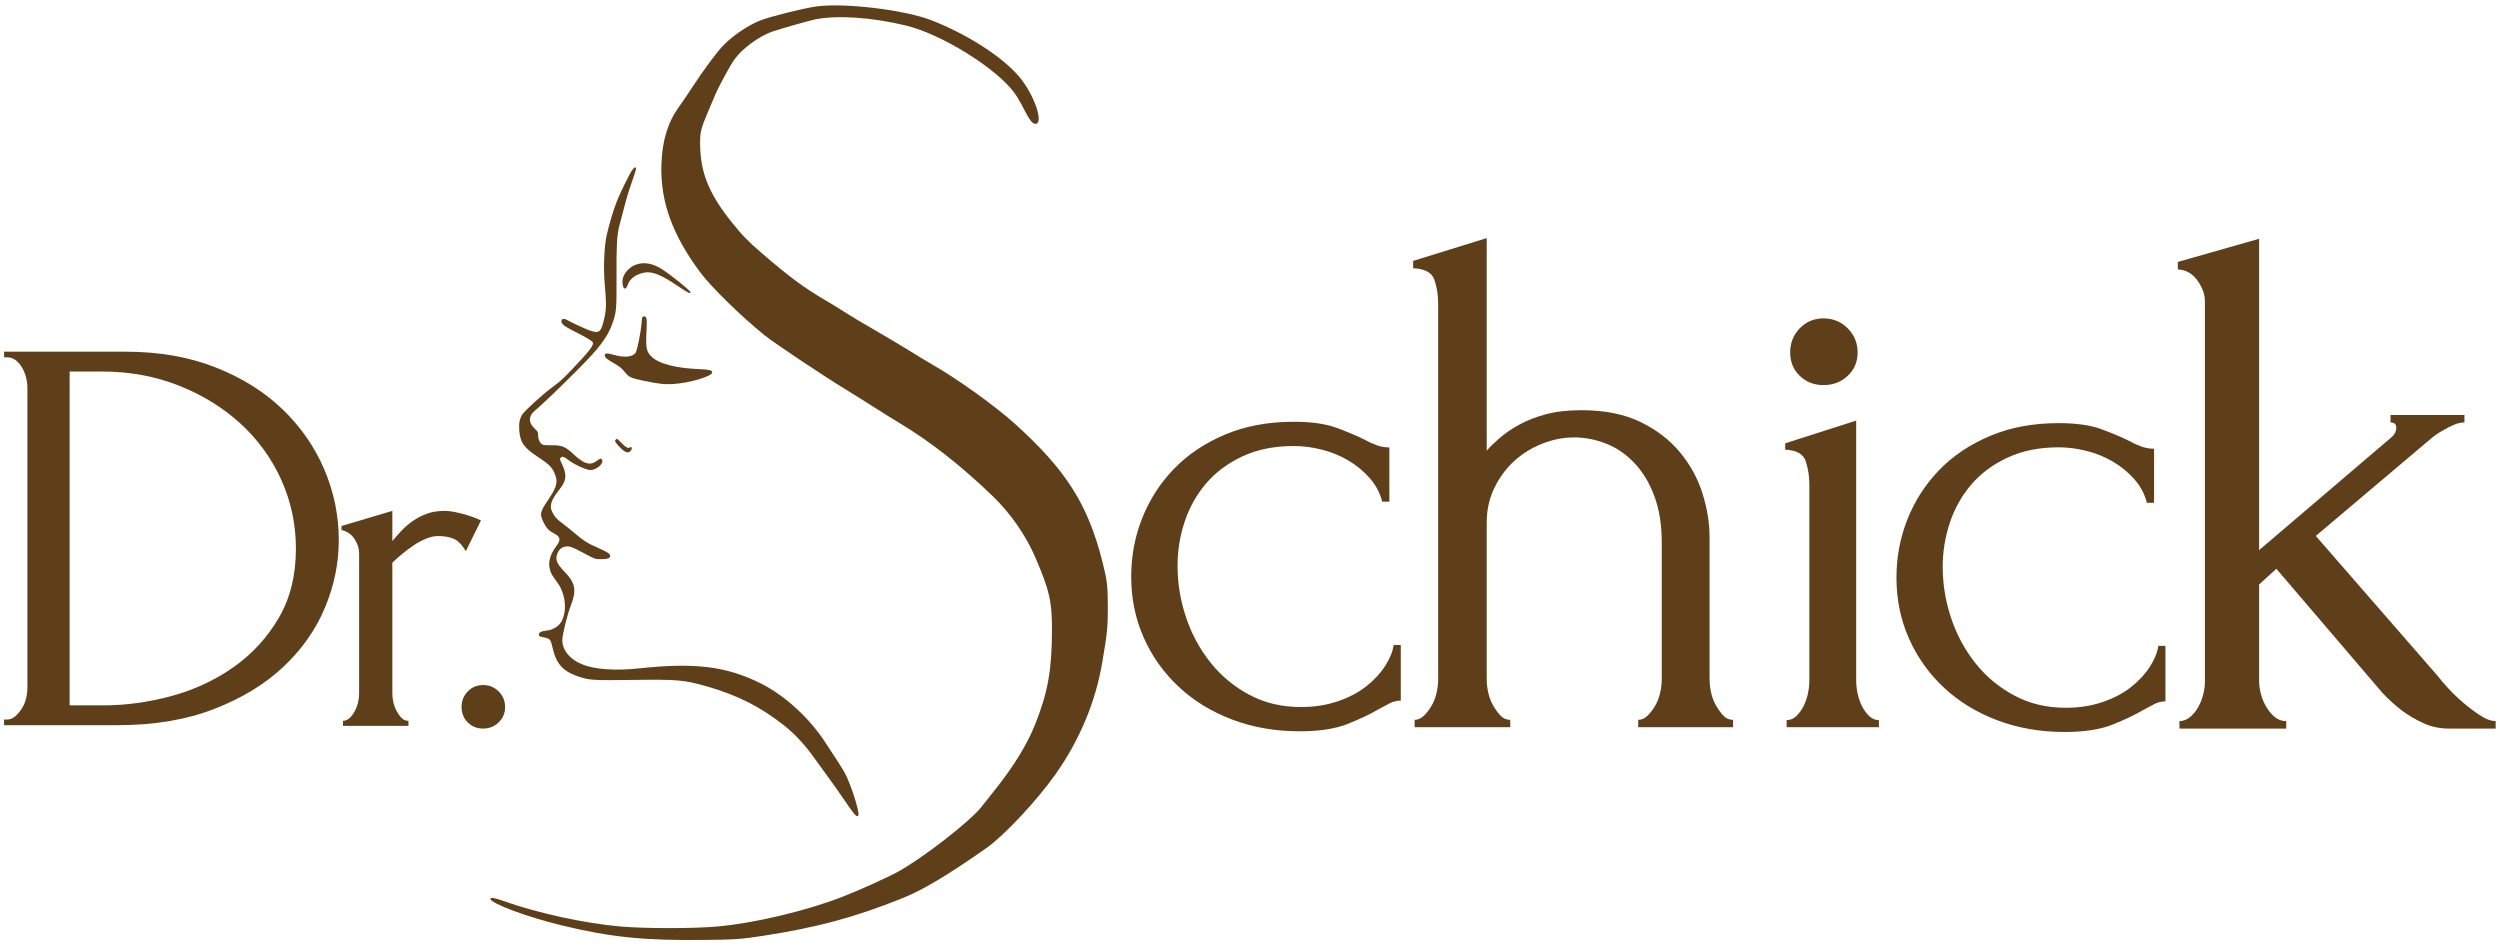
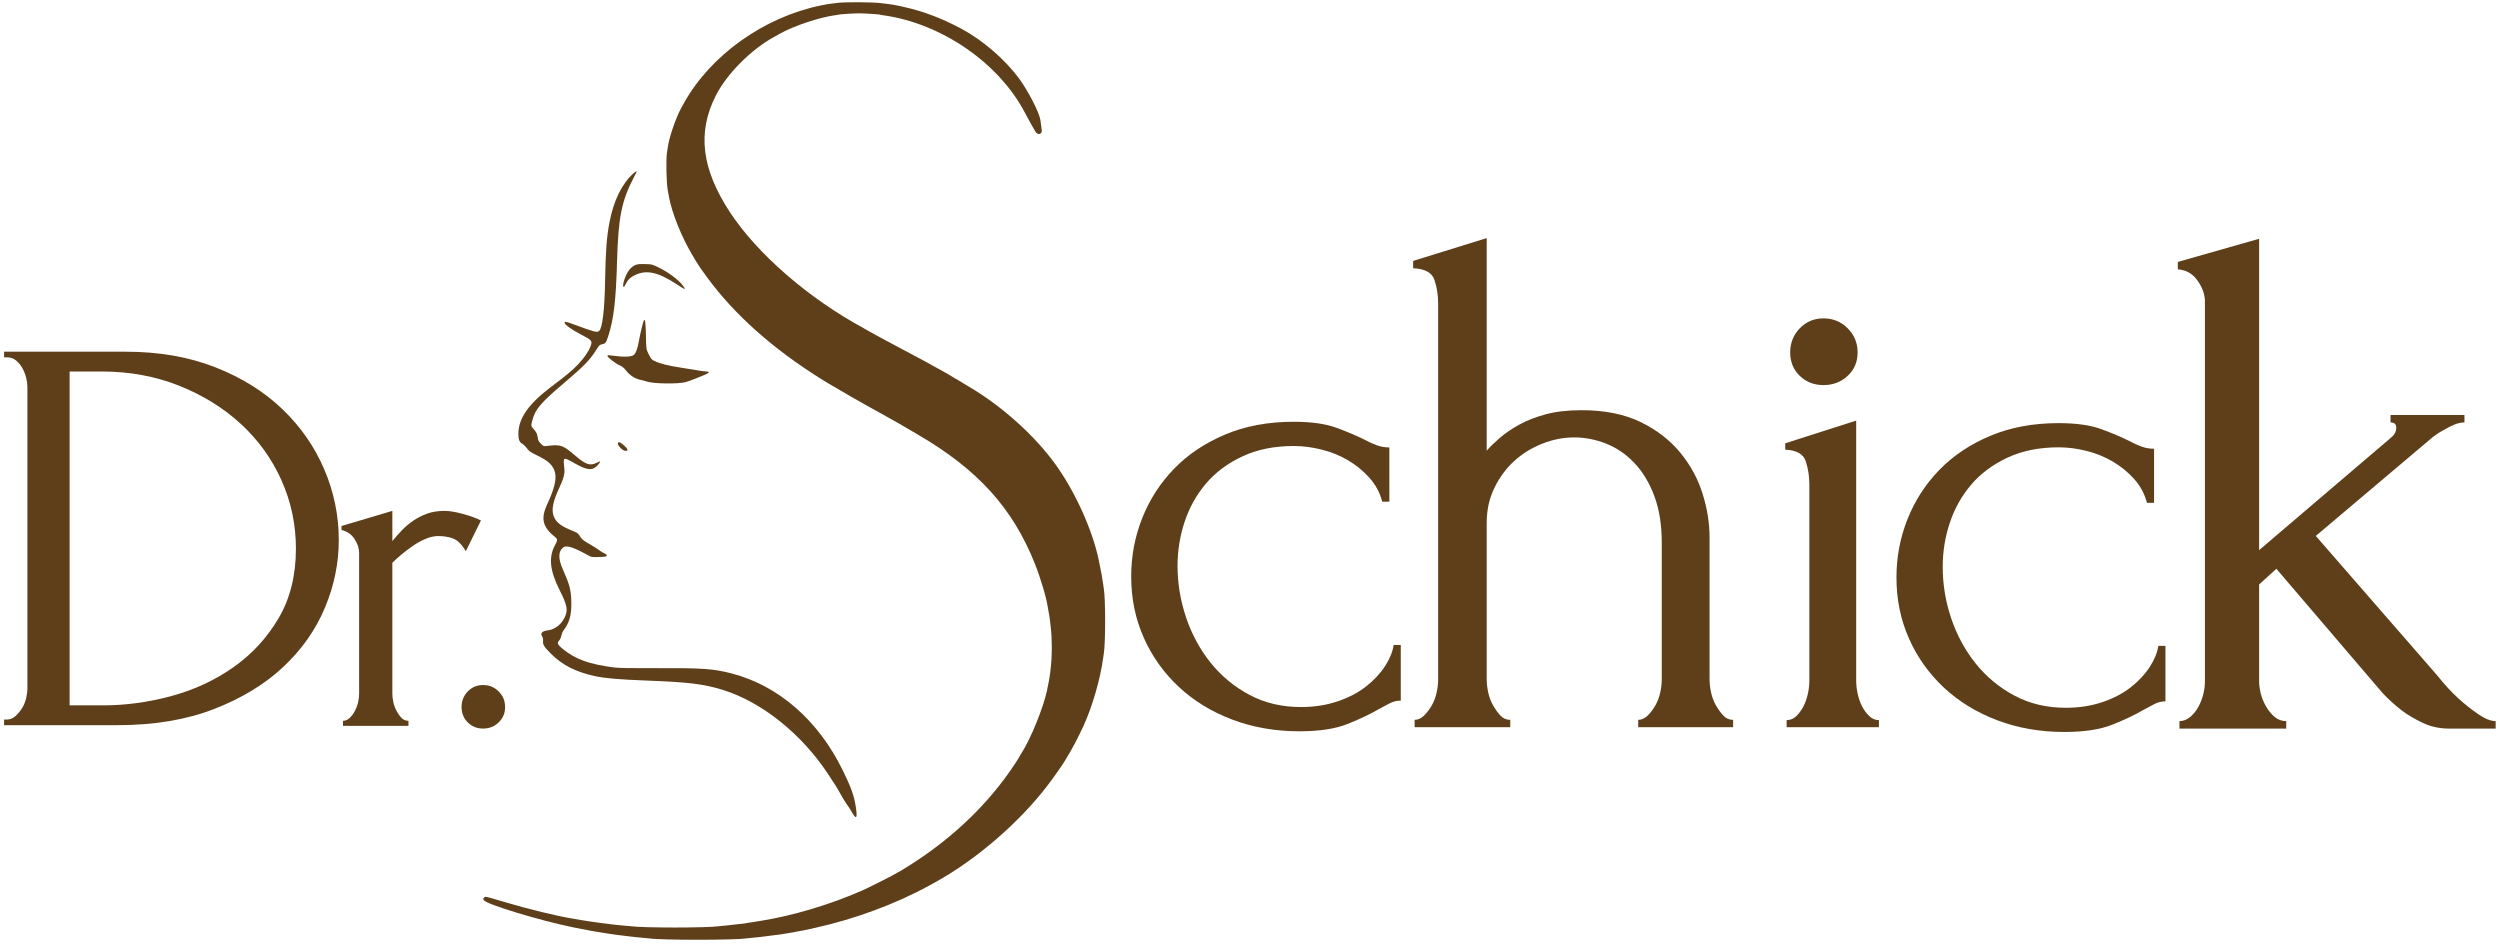
<svg xmlns="http://www.w3.org/2000/svg" viewBox="76 46 3675 1389" width="3675" height="1389" role="img" aria-label="Dr. Schick">
  <g transform="translate(0,1520) scale(0.1,-0.1)" fill="#5e3f1a" stroke="none">
-     <path d="M12760 14645 c-189 -26 -681 -149 -825 -206 -172 -68 -386 -211 -530 -354 -99 -98 -295 -361 -480 -645 -59 -91 -141 -211 -181 -266 -166 -228 -249 -498 -261 -845 -19 -548 158 -1039 575 -1599 157 -210 605 -648 937 -915 145 -117 843 -584 1190 -796 138 -84 331 -205 430 -269 99 -64 261 -165 360 -224 459 -276 898 -619 1372 -1073 263 -252 494 -584 633 -908 208 -484 245 -647 244 -1065 -1 -587 -60 -917 -246 -1385 -117 -295 -314 -616 -587 -959 -69 -87 -162 -204 -206 -260 -171 -215 -856 -747 -1220 -948 -157 -86 -583 -279 -821 -371 -529 -206 -1290 -387 -1834 -436 -347 -32 -1056 -32 -1425 -1 -524 45 -1239 201 -1721 375 -129 46 -194 57 -194 32 0 -67 541 -268 1055 -392 719 -173 1201 -222 2084 -212 468 5 549 11 878 62 793 124 1324 267 2020 544 315 125 675 339 1255 746 261 183 748 704 1021 1093 351 500 584 1061 681 1638 73 434 81 512 81 804 0 317 -10 401 -80 675 -214 844 -534 1347 -1290 2029 -288 259 -829 648 -1200 861 -93 54 -247 147 -341 206 -95 59 -288 175 -430 257 -279 161 -440 257 -574 344 -47 30 -152 95 -235 143 -324 191 -528 342 -916 676 -228 197 -302 272 -456 464 -327 406 -457 711 -470 1101 -7 215 3 264 101 497 40 95 92 218 115 273 50 121 225 444 286 529 113 158 357 339 553 409 105 37 543 162 636 181 324 65 834 31 1336 -91 520 -126 1318 -621 1590 -986 32 -42 94 -148 138 -235 89 -173 128 -223 173 -223 129 0 -18 431 -237 690 -246 293 -760 624 -1289 831 -393 154 -1282 261 -1695 204z" />
-     <path d="M10050 12235 c-40 -58 -175 -334 -223 -455 -49 -125 -111 -332 -149 -500 -37 -158 -50 -488 -28 -720 25 -277 24 -354 -4 -485 -49 -224 -73 -244 -228 -189 -71 26 -259 114 -327 153 -67 39 -108 -14 -54 -71 15 -16 73 -52 128 -80 200 -99 306 -162 311 -184 11 -44 -53 -126 -317 -404 -129 -135 -170 -172 -307 -273 -121 -89 -378 -325 -411 -375 -42 -66 -55 -127 -48 -230 11 -182 63 -259 269 -395 164 -109 206 -148 245 -232 61 -134 46 -202 -94 -411 -119 -177 -123 -202 -57 -333 38 -77 79 -118 154 -156 90 -46 97 -91 28 -183 -93 -124 -124 -241 -94 -346 18 -61 29 -80 110 -190 118 -162 145 -406 64 -565 -39 -75 -130 -132 -224 -141 -81 -8 -117 -29 -112 -64 2 -16 14 -23 43 -29 130 -27 126 -23 164 -182 53 -224 160 -334 397 -408 146 -46 207 -49 769 -42 668 9 757 1 1096 -95 454 -130 798 -305 1150 -586 147 -118 300 -283 424 -460 27 -38 104 -143 170 -234 67 -91 163 -226 214 -300 226 -331 247 -355 269 -313 19 36 -83 370 -174 571 -19 42 -73 133 -118 202 -46 69 -124 189 -174 266 -237 375 -604 715 -967 897 -511 255 -973 311 -1810 220 -312 -33 -610 -15 -788 50 -201 73 -323 215 -321 372 2 84 74 374 129 515 84 216 62 324 -101 490 -115 118 -137 183 -95 276 24 52 61 81 116 90 59 8 94 -4 276 -102 157 -84 157 -84 246 -84 94 0 133 14 133 49 0 30 -40 56 -180 118 -156 68 -210 102 -335 209 -49 42 -131 108 -180 145 -95 72 -118 96 -155 169 -48 93 -23 175 104 335 102 130 112 210 43 361 -43 94 -42 88 -21 109 21 21 46 12 115 -41 76 -60 261 -144 317 -144 91 0 201 96 172 151 -15 26 -24 24 -77 -16 -95 -72 -185 -48 -334 91 -130 121 -172 139 -330 139 -113 0 -129 2 -149 20 -32 28 -50 76 -50 131 0 42 -4 50 -54 98 -91 87 -89 179 6 259 94 78 338 310 600 572 353 352 469 507 546 725 52 150 57 204 55 660 -3 470 6 624 41 760 94 363 120 456 149 540 59 167 97 286 97 303 0 31 -29 18 -60 -28z" />
-     <path d="M10096 10845 c-104 -43 -186 -148 -186 -241 0 -113 45 -144 77 -52 31 91 117 155 240 180 116 24 251 -30 495 -195 155 -105 188 -121 188 -92 0 23 -311 273 -435 348 -133 81 -265 99 -379 52z" />
-     <path d="M10203 10078 c-4 -7 -11 -53 -14 -103 -7 -108 -63 -386 -84 -419 -42 -63 -162 -77 -311 -35 -114 32 -144 31 -144 -5 0 -31 29 -56 140 -119 74 -42 106 -68 146 -116 70 -87 87 -95 276 -136 227 -48 313 -58 443 -50 242 14 575 114 575 171 0 31 -45 42 -190 48 -339 13 -586 76 -695 177 -84 77 -94 126 -81 389 9 168 2 210 -33 210 -11 0 -23 -6 -28 -12z" />
-     <path d="M9812 8278 c-20 -20 -14 -33 48 -100 86 -94 144 -112 178 -56 20 33 4 61 -22 39 -21 -17 -58 4 -126 73 -59 61 -60 62 -78 44z" />
+     <path d="M13085 14699 c-139 -15 -162 -19 -259 -39 -837 -172 -1621 -732 -2012 -1435 -15 -27 -35 -63 -44 -80 -69 -125 -168 -408 -189 -545 -6 -36 -14 -83 -17 -105 -15 -90 -8 -448 11 -545 3 -14 8 -41 11 -60 4 -19 8 -42 9 -50 43 -233 186 -588 340 -845 26 -44 53 -89 59 -100 24 -42 74 -115 166 -240 401 -543 957 -1039 1664 -1482 82 -51 150 -93 153 -93 2 0 20 -11 41 -23 48 -31 417 -243 507 -292 39 -21 124 -68 190 -105 116 -65 153 -86 233 -131 20 -12 57 -33 82 -47 45 -25 99 -57 135 -79 11 -7 52 -30 90 -53 877 -511 1389 -1076 1715 -1890 87 -217 175 -514 195 -660 4 -25 10 -63 15 -85 5 -22 11 -62 14 -90 3 -27 8 -70 11 -95 22 -187 22 -434 0 -615 -2 -16 -6 -55 -10 -85 -6 -49 -21 -131 -45 -245 -53 -247 -236 -699 -366 -903 -19 -29 -34 -55 -34 -58 0 -3 -34 -58 -76 -121 -375 -567 -888 -1064 -1514 -1465 -108 -70 -187 -117 -214 -129 -12 -5 -48 -25 -81 -45 -49 -28 -357 -182 -430 -214 -458 -203 -1026 -373 -1485 -445 -19 -3 -60 -10 -90 -15 -30 -5 -75 -12 -100 -15 -25 -3 -52 -8 -60 -10 -8 -2 -49 -7 -90 -10 -41 -4 -83 -9 -94 -11 -10 -2 -51 -6 -90 -10 -39 -3 -82 -7 -95 -9 -165 -26 -1135 -26 -1302 0 -13 2 -60 6 -104 9 -75 6 -219 22 -275 31 -14 2 -49 7 -79 10 -30 4 -61 8 -70 10 -9 1 -38 6 -66 9 -27 4 -90 14 -140 22 -49 9 -103 18 -120 21 -220 35 -660 142 -1000 244 -295 87 -279 84 -299 64 -15 -15 -15 -20 -3 -38 41 -62 818 -298 1327 -402 50 -10 231 -45 260 -50 19 -3 60 -10 90 -15 53 -9 88 -15 148 -24 63 -11 145 -21 272 -36 52 -6 109 -13 125 -15 17 -2 66 -7 110 -10 44 -4 90 -8 103 -10 164 -26 1247 -26 1414 0 13 2 57 6 98 10 41 3 89 8 105 10 17 2 53 7 80 10 28 3 61 7 75 10 14 2 50 7 81 10 31 3 67 8 80 10 13 3 39 7 59 10 20 3 45 7 57 9 11 3 38 7 59 10 22 4 46 8 54 11 8 2 31 6 50 9 40 6 29 4 220 46 585 129 1192 354 1677 621 32 17 76 42 98 54 595 328 1224 871 1641 1415 83 107 232 320 259 368 8 15 20 34 25 42 67 105 174 308 250 475 128 279 246 690 286 990 3 28 8 58 10 69 26 139 26 814 0 953 -2 10 -7 41 -10 68 -8 59 -16 109 -22 139 -13 64 -37 186 -44 221 -94 443 -351 1009 -639 1405 -310 426 -786 853 -1271 1138 -30 18 -84 51 -119 72 -34 22 -65 40 -67 40 -3 0 -23 11 -45 26 -22 14 -56 34 -75 45 -19 10 -51 29 -71 40 -62 35 -111 63 -285 158 -29 15 -96 51 -148 78 -226 120 -377 201 -445 238 -22 12 -76 41 -120 65 -44 23 -84 46 -90 50 -5 4 -41 25 -80 46 -815 442 -1565 1094 -1968 1709 -414 634 -479 1167 -206 1707 160 317 512 673 849 860 25 14 70 39 100 56 201 112 579 238 805 268 28 3 53 8 56 10 8 4 231 18 299 18 68 0 291 -14 299 -18 3 -2 26 -7 51 -10 860 -118 1710 -704 2092 -1444 28 -53 69 -128 91 -167 23 -38 49 -83 58 -100 31 -56 99 -42 93 20 -2 23 -13 106 -20 150 -17 113 -181 431 -313 610 -208 282 -535 564 -846 731 -283 152 -556 256 -835 319 -150 34 -166 37 -360 60 -116 14 -505 16 -615 4z" />
+     <path d="M10073 12193 c-172 -155 -291 -397 -353 -718 -42 -219 -57 -415 -65 -866 -7 -421 -41 -701 -89 -735 -35 -24 -64 -16 -379 100 -109 40 -127 43 -127 22 0 -28 102 -101 238 -172 165 -85 173 -95 143 -174 -32 -84 -95 -175 -194 -277 -83 -86 -135 -129 -403 -333 -320 -244 -464 -455 -464 -678 0 -84 16 -124 59 -146 15 -8 40 -32 56 -53 42 -57 60 -70 175 -125 296 -141 326 -296 137 -703 -103 -221 -73 -343 121 -497 29 -24 28 -44 -8 -109 -98 -178 -78 -377 66 -663 113 -225 126 -294 75 -401 -50 -106 -145 -179 -247 -191 -83 -10 -114 -41 -86 -87 13 -22 18 -44 15 -68 -7 -52 15 -88 115 -188 170 -169 364 -268 647 -330 147 -32 357 -50 776 -66 606 -23 822 -50 1103 -136 568 -175 1154 -642 1543 -1229 123 -186 138 -210 193 -310 29 -52 69 -117 89 -145 21 -27 52 -75 69 -106 71 -126 89 -105 62 72 -25 164 -68 283 -191 534 -359 736 -946 1247 -1633 1425 -271 70 -425 81 -1102 78 -372 -1 -557 1 -624 10 -372 48 -573 121 -760 275 -76 62 -85 85 -49 123 12 13 25 43 30 69 5 25 19 60 33 78 90 120 119 229 114 426 -4 172 -23 243 -128 480 -68 155 -63 266 16 318 47 30 155 -6 353 -117 53 -30 58 -31 165 -28 97 3 111 5 114 21 3 12 -8 22 -34 33 -21 9 -56 31 -79 48 -22 18 -80 55 -129 82 -97 53 -132 83 -158 132 -9 17 -32 38 -50 47 -18 8 -67 28 -108 46 -259 110 -298 263 -150 582 79 168 95 230 85 322 -17 162 -19 161 157 62 186 -105 260 -109 338 -21 49 57 44 63 -24 29 -91 -46 -156 -24 -305 103 -186 160 -221 172 -413 147 -58 -7 -58 -7 -97 32 -31 31 -41 49 -46 88 -9 60 -18 79 -61 128 -39 43 -40 48 -18 130 41 159 122 255 459 541 327 279 393 349 509 538 9 15 29 30 44 34 63 13 69 19 101 116 82 250 115 521 131 1088 19 668 65 900 246 1250 21 41 40 78 42 83 8 16 -15 6 -45 -20z" />
+     <path d="M10095 10842 c-68 -32 -118 -100 -156 -210 -33 -95 -20 -152 16 -74 34 70 71 107 145 141 168 78 335 40 610 -139 116 -76 126 -81 109 -49 -43 81 -200 207 -353 285 -117 59 -117 59 -224 62 -88 2 -114 -1 -147 -16z" />
+     <path d="M10225 10030 c-12 -19 -53 -192 -74 -307 -18 -105 -45 -177 -73 -200 -39 -32 -158 -34 -345 -7 -34 5 -43 3 -43 -8 0 -21 117 -112 178 -138 40 -17 64 -37 98 -81 49 -63 124 -113 195 -129 24 -5 76 -19 114 -31 97 -31 461 -35 565 -6 55 15 273 101 319 126 32 17 23 31 -21 31 -23 1 -79 7 -123 16 -44 8 -156 26 -248 40 -176 26 -307 59 -385 97 -41 19 -52 31 -85 97 -38 75 -38 75 -42 284 -4 194 -12 246 -30 216z" />
+     <path d="M9845 8230 c-19 -30 71 -123 114 -118 40 5 32 29 -27 81 -52 46 -75 56 -87 37z" />
    <path d="M820 4163.182H866.328Q931.186 4163.182 986.78 4213.091Q1042.373 4263.0 1084.068 4329.545Q1125.763 4396.091 1144.294 4475.114Q1162.825 4554.136 1162.825 4620.682V9054.273Q1162.825 9112.5 1144.294 9187.364Q1125.763 9262.227 1088.701 9328.773Q1051.638 9395.318 996.045 9441.068Q940.452 9486.818 866.328 9486.818H820V9570.0H2608.249Q3340.226 9570.0 3923.955 9341.25Q4507.684 9112.5 4910.734 8725.705Q5313.785 8338.909 5526.893 7839.818Q5740 7340.727 5740 6800.045Q5740 6292.636 5536.158 5806.023Q5332.316 5319.409 4924.633 4936.773Q4516.949 4554.136 3905.424 4317.068Q3293.898 4080.0 2487.797 4080.0H820ZM5109.944 6675.273Q5109.944 7207.636 4896.836 7681.773Q4683.729 8155.909 4299.209 8509.432Q3914.689 8862.955 3391.186 9070.909Q2867.684 9278.864 2256.158 9278.864H1783.616V4371.136H2274.689Q2775.028 4371.136 3280.0 4508.386Q3784.972 4645.636 4192.655 4932.614Q4600.339 5219.591 4855.141 5652.136Q5109.944 6084.682 5109.944 6675.273Z" />
    <path d="M7607.951 6637.963Q7519.145 6785.972 7422.939 6822.974Q7326.733 6859.977 7200.925 6859.977Q7119.52 6859.977 7027.014 6822.974Q6934.508 6785.972 6845.703 6726.768Q6756.897 6667.564 6671.792 6597.26Q6586.686 6526.956 6527.482 6467.752V4543.63Q6527.482 4484.426 6542.283 4417.822Q6557.084 4351.218 6590.386 4288.314Q6623.689 4225.41 6664.391 4184.707Q6705.094 4144.005 6764.297 4144.005V4070.0H5802.237V4144.005Q5854.04 4144.005 5898.443 4184.707Q5942.845 4225.41 5976.148 4288.314Q6009.45 4351.218 6024.251 4417.822Q6039.052 4484.426 6039.052 4543.63V6608.361Q6039.052 6711.967 5972.447 6815.574Q5905.843 6919.18 5780.035 6948.782V7007.986L6527.482 7230.0V6785.972Q6594.087 6867.377 6668.091 6945.082Q6742.096 7022.787 6834.602 7085.691Q6927.108 7148.595 7038.115 7189.297Q7149.122 7230.0 7297.131 7230.0Q7400.738 7230.0 7563.548 7185.597Q7726.358 7141.194 7829.965 7089.391Z" />
    <path d="M7545.0 4346.632Q7545.0 4481.368 7635.947 4575.684Q7726.895 4670 7861.632 4670Q7996.368 4670 8090.684 4575.684Q8185.0 4481.368 8185.0 4346.632Q8185.0 4211.895 8090.684 4120.947Q7996.368 4030 7861.632 4030Q7726.895 4030 7635.947 4120.947Q7545.0 4211.895 7545.0 4346.632Z" />
    <path d="M21351.452 4440.806Q21267.581 4440.806 21194.194 4404.113Q21120.806 4367.419 21026.452 4315Q20848.226 4210.161 20575.645 4100.081Q20303.065 3990 19862.742 3990Q19328.065 3990 18872.016 4162.984Q18415.968 4335.968 18085.726 4645.242Q17755.484 4954.516 17572.016 5368.629Q17388.548 5782.742 17388.548 6265Q17388.548 6715.806 17551.048 7124.677Q17713.548 7533.548 18017.581 7848.065Q18321.613 8162.581 18767.177 8351.29Q19212.742 8540.0 19778.871 8540.0Q20166.774 8540.0 20407.903 8450.887Q20649.032 8361.774 20816.774 8277.903Q20911.129 8225.484 21000.242 8194.032Q21089.355 8162.581 21183.71 8162.581V7365.806H21078.871Q21026.452 7565.0 20890.161 7717.016Q20753.871 7869.032 20575.645 7973.871Q20397.419 8078.71 20187.742 8131.129Q19978.065 8183.548 19778.871 8183.548Q19349.032 8183.548 19024.032 8031.532Q18699.032 7879.516 18489.355 7633.145Q18279.677 7386.774 18174.839 7072.258Q18070.0 6757.742 18070.0 6422.258Q18070.0 6034.355 18195.806 5662.177Q18321.613 5290 18557.5 4996.452Q18793.387 4702.903 19128.871 4524.677Q19464.355 4346.452 19883.71 4346.452Q20177.258 4346.452 20423.629 4430.323Q20670.0 4514.194 20842.984 4650.484Q21015.968 4786.774 21120.806 4949.274Q21225.645 5111.774 21246.613 5258.548H21351.452Z" />
    <path d="M25890.632 4752.782Q25890.632 4666.286 25912.256 4563.571Q25933.88 4460.857 25982.534 4374.361Q26031.188 4287.865 26090.654 4222.992Q26150.12 4158.12 26236.617 4158.12V4050.0H24841.865V4158.12Q24917.549 4158.12 24982.421 4222.992Q25047.293 4287.865 25095.947 4374.361Q25144.602 4460.857 25166.226 4563.571Q25187.85 4666.286 25187.85 4752.782V6763.82Q25187.85 7153.053 25079.729 7444.977Q24971.609 7736.902 24787.805 7931.519Q24604.0 8126.135 24371.541 8218.038Q24139.083 8309.94 23901.218 8309.94Q23663.353 8309.94 23430.895 8218.038Q23198.436 8126.135 23020.038 7963.955Q22841.639 7801.774 22728.113 7569.316Q22614.586 7336.857 22614.586 7055.744V4752.782Q22614.586 4666.286 22636.211 4563.571Q22657.835 4460.857 22706.489 4374.361Q22755.143 4287.865 22814.609 4222.992Q22874.075 4158.12 22960.571 4158.12V4050.0H21555.008V4158.12Q21630.692 4158.12 21695.564 4222.992Q21760.436 4287.865 21809.09 4374.361Q21857.744 4460.857 21879.368 4563.571Q21900.992 4666.286 21900.992 4752.782V10277.729Q21900.992 10461.534 21846.932 10623.714Q21792.872 10785.895 21533.383 10796.707V10904.827L22614.586 11240.0V8115.323Q22690.271 8201.82 22809.203 8304.534Q22928.135 8407.248 23095.722 8499.15Q23263.308 8591.053 23484.955 8650.519Q23706.602 8709.985 24009.338 8709.985Q24517.504 8709.985 24874.301 8536.992Q25231.098 8364.0 25458.15 8088.293Q25685.203 7812.586 25787.917 7482.82Q25890.632 7153.053 25890.632 6839.504Z" />
    <path d="M27023.576 4050.0V4154.34Q27107.049 4154.34 27169.653 4216.944Q27232.257 4279.549 27273.993 4363.021Q27315.729 4446.493 27336.597 4545.616Q27357.465 4644.74 27357.465 4728.212V7618.438Q27357.465 7795.816 27305.295 7957.543Q27253.125 8119.271 27002.708 8129.705V8223.611L28046.111 8557.5V4728.212Q28046.111 4644.74 28066.979 4545.616Q28087.847 4446.493 28129.583 4363.021Q28171.319 4279.549 28233.924 4216.944Q28296.528 4154.34 28380.0 4154.34V4050.0ZM27075.747 9559.167Q27075.747 9767.847 27216.606 9913.924Q27357.465 10060.0 27566.146 10060.0Q27774.826 10060.0 27920.903 9913.924Q28066.979 9767.847 28066.979 9559.167Q28066.979 9350.486 27920.903 9214.844Q27774.826 9079.201 27566.146 9079.201Q27357.465 9079.201 27216.606 9214.844Q27075.747 9350.486 27075.747 9559.167Z" />
    <path d="M32592.097 4429.816Q32508.41 4429.816 32435.184 4393.203Q32361.959 4356.59 32267.811 4304.286Q32089.977 4199.677 31817.995 4089.839Q31546.014 3980 31106.659 3980Q30573.157 3980 30118.111 4152.604Q29663.065 4325.207 29333.548 4633.802Q29004.032 4942.396 28820.968 5355.599Q28637.903 5768.802 28637.903 6250.0Q28637.903 6699.816 28800.046 7107.788Q28962.189 7515.76 29265.553 7829.585Q29568.917 8143.41 30013.502 8331.705Q30458.088 8520.0 31022.972 8520.0Q31410.023 8520.0 31650.622 8431.083Q31891.221 8342.166 32058.594 8258.479Q32152.742 8206.175 32241.659 8174.793Q32330.576 8143.41 32424.724 8143.41V7348.387H32320.115Q32267.811 7547.143 32131.82 7698.825Q31995.829 7850.507 31817.995 7955.115Q31640.161 8059.724 31430.945 8112.028Q31221.728 8164.332 31022.972 8164.332Q30594.078 8164.332 30269.793 8012.65Q29945.507 7860.968 29736.29 7615.138Q29527.074 7369.309 29422.465 7055.484Q29317.857 6741.659 29317.857 6406.912Q29317.857 6019.862 29443.387 5648.502Q29568.917 5277.143 29804.286 4984.24Q30039.654 4691.336 30374.401 4513.502Q30709.147 4335.668 31127.581 4335.668Q31420.484 4335.668 31666.313 4419.355Q31912.143 4503.041 32084.747 4639.032Q32257.35 4775.023 32361.959 4937.166Q32466.567 5099.309 32487.488 5245.76H32592.097Z" />
    <path d="M36757.988 4030.0Q36552.744 4030.0 36377.683 4112.317Q36202.622 4194.634 36069.817 4293.415Q35912.866 4414.146 35780.061 4556.829L34222.622 6378.78L33969.085 6148.293V4721.463Q33969.085 4644.634 33993.232 4545.854Q34017.378 4447.073 34071.707 4353.78Q34126.037 4260.488 34198.476 4200.122Q34270.915 4139.756 34367.5 4139.756V4030.0H32797.988V4139.756Q32882.5 4139.756 32954.939 4200.122Q33027.378 4260.488 33075.671 4348.293Q33123.963 4436.098 33148.11 4534.878Q33172.256 4633.659 33172.256 4721.463V10308.049Q33172.256 10461.707 33063.598 10615.366Q32954.939 10769.024 32773.841 10780.0V10889.756L33969.085 11230.0V6653.171L35924.939 8321.463Q35985.305 8376.341 35985.305 8453.171Q35985.305 8530.0 35900.793 8530.0V8639.756H36987.378V8530.0Q36914.939 8530.0 36836.463 8497.073Q36757.988 8464.146 36685.549 8420.244Q36601.037 8376.341 36516.524 8310.488L34802.134 6861.707L36588.963 4809.268Q36745.915 4611.707 36902.866 4469.024Q37035.671 4348.293 37186.585 4244.024Q37337.5 4139.756 37446.159 4139.756V4030.0Z" />
  </g>
</svg>
